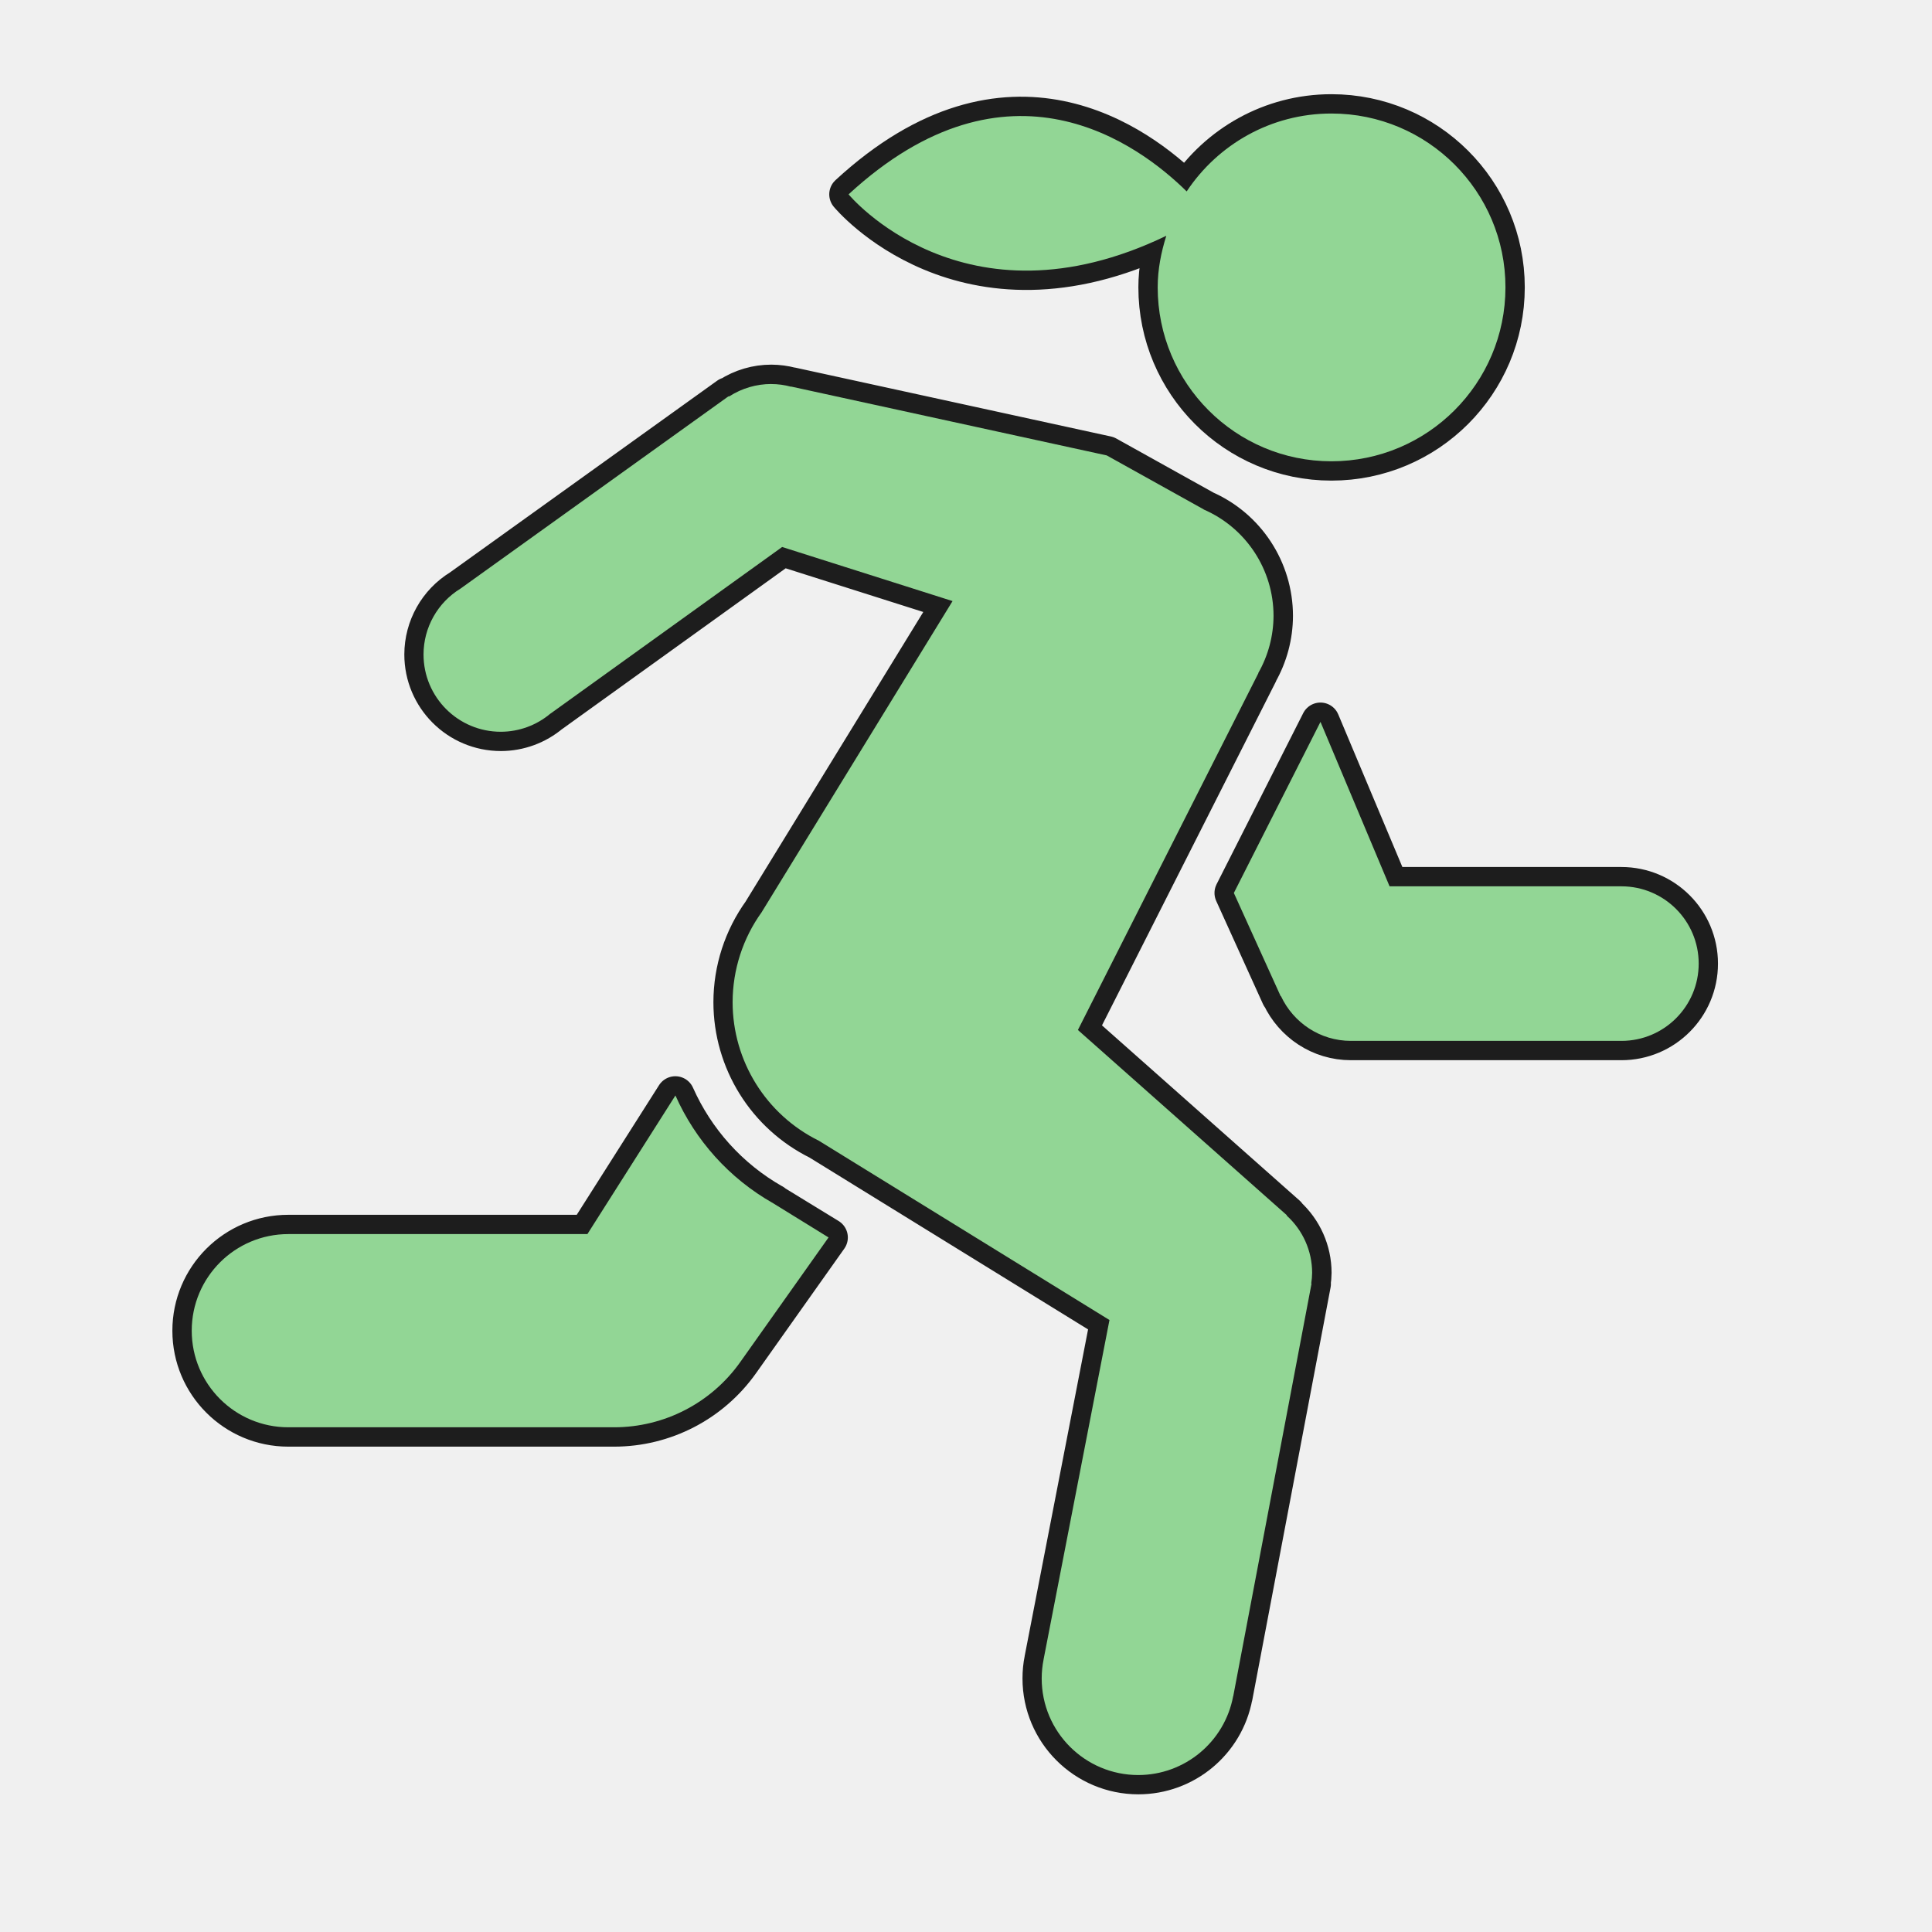
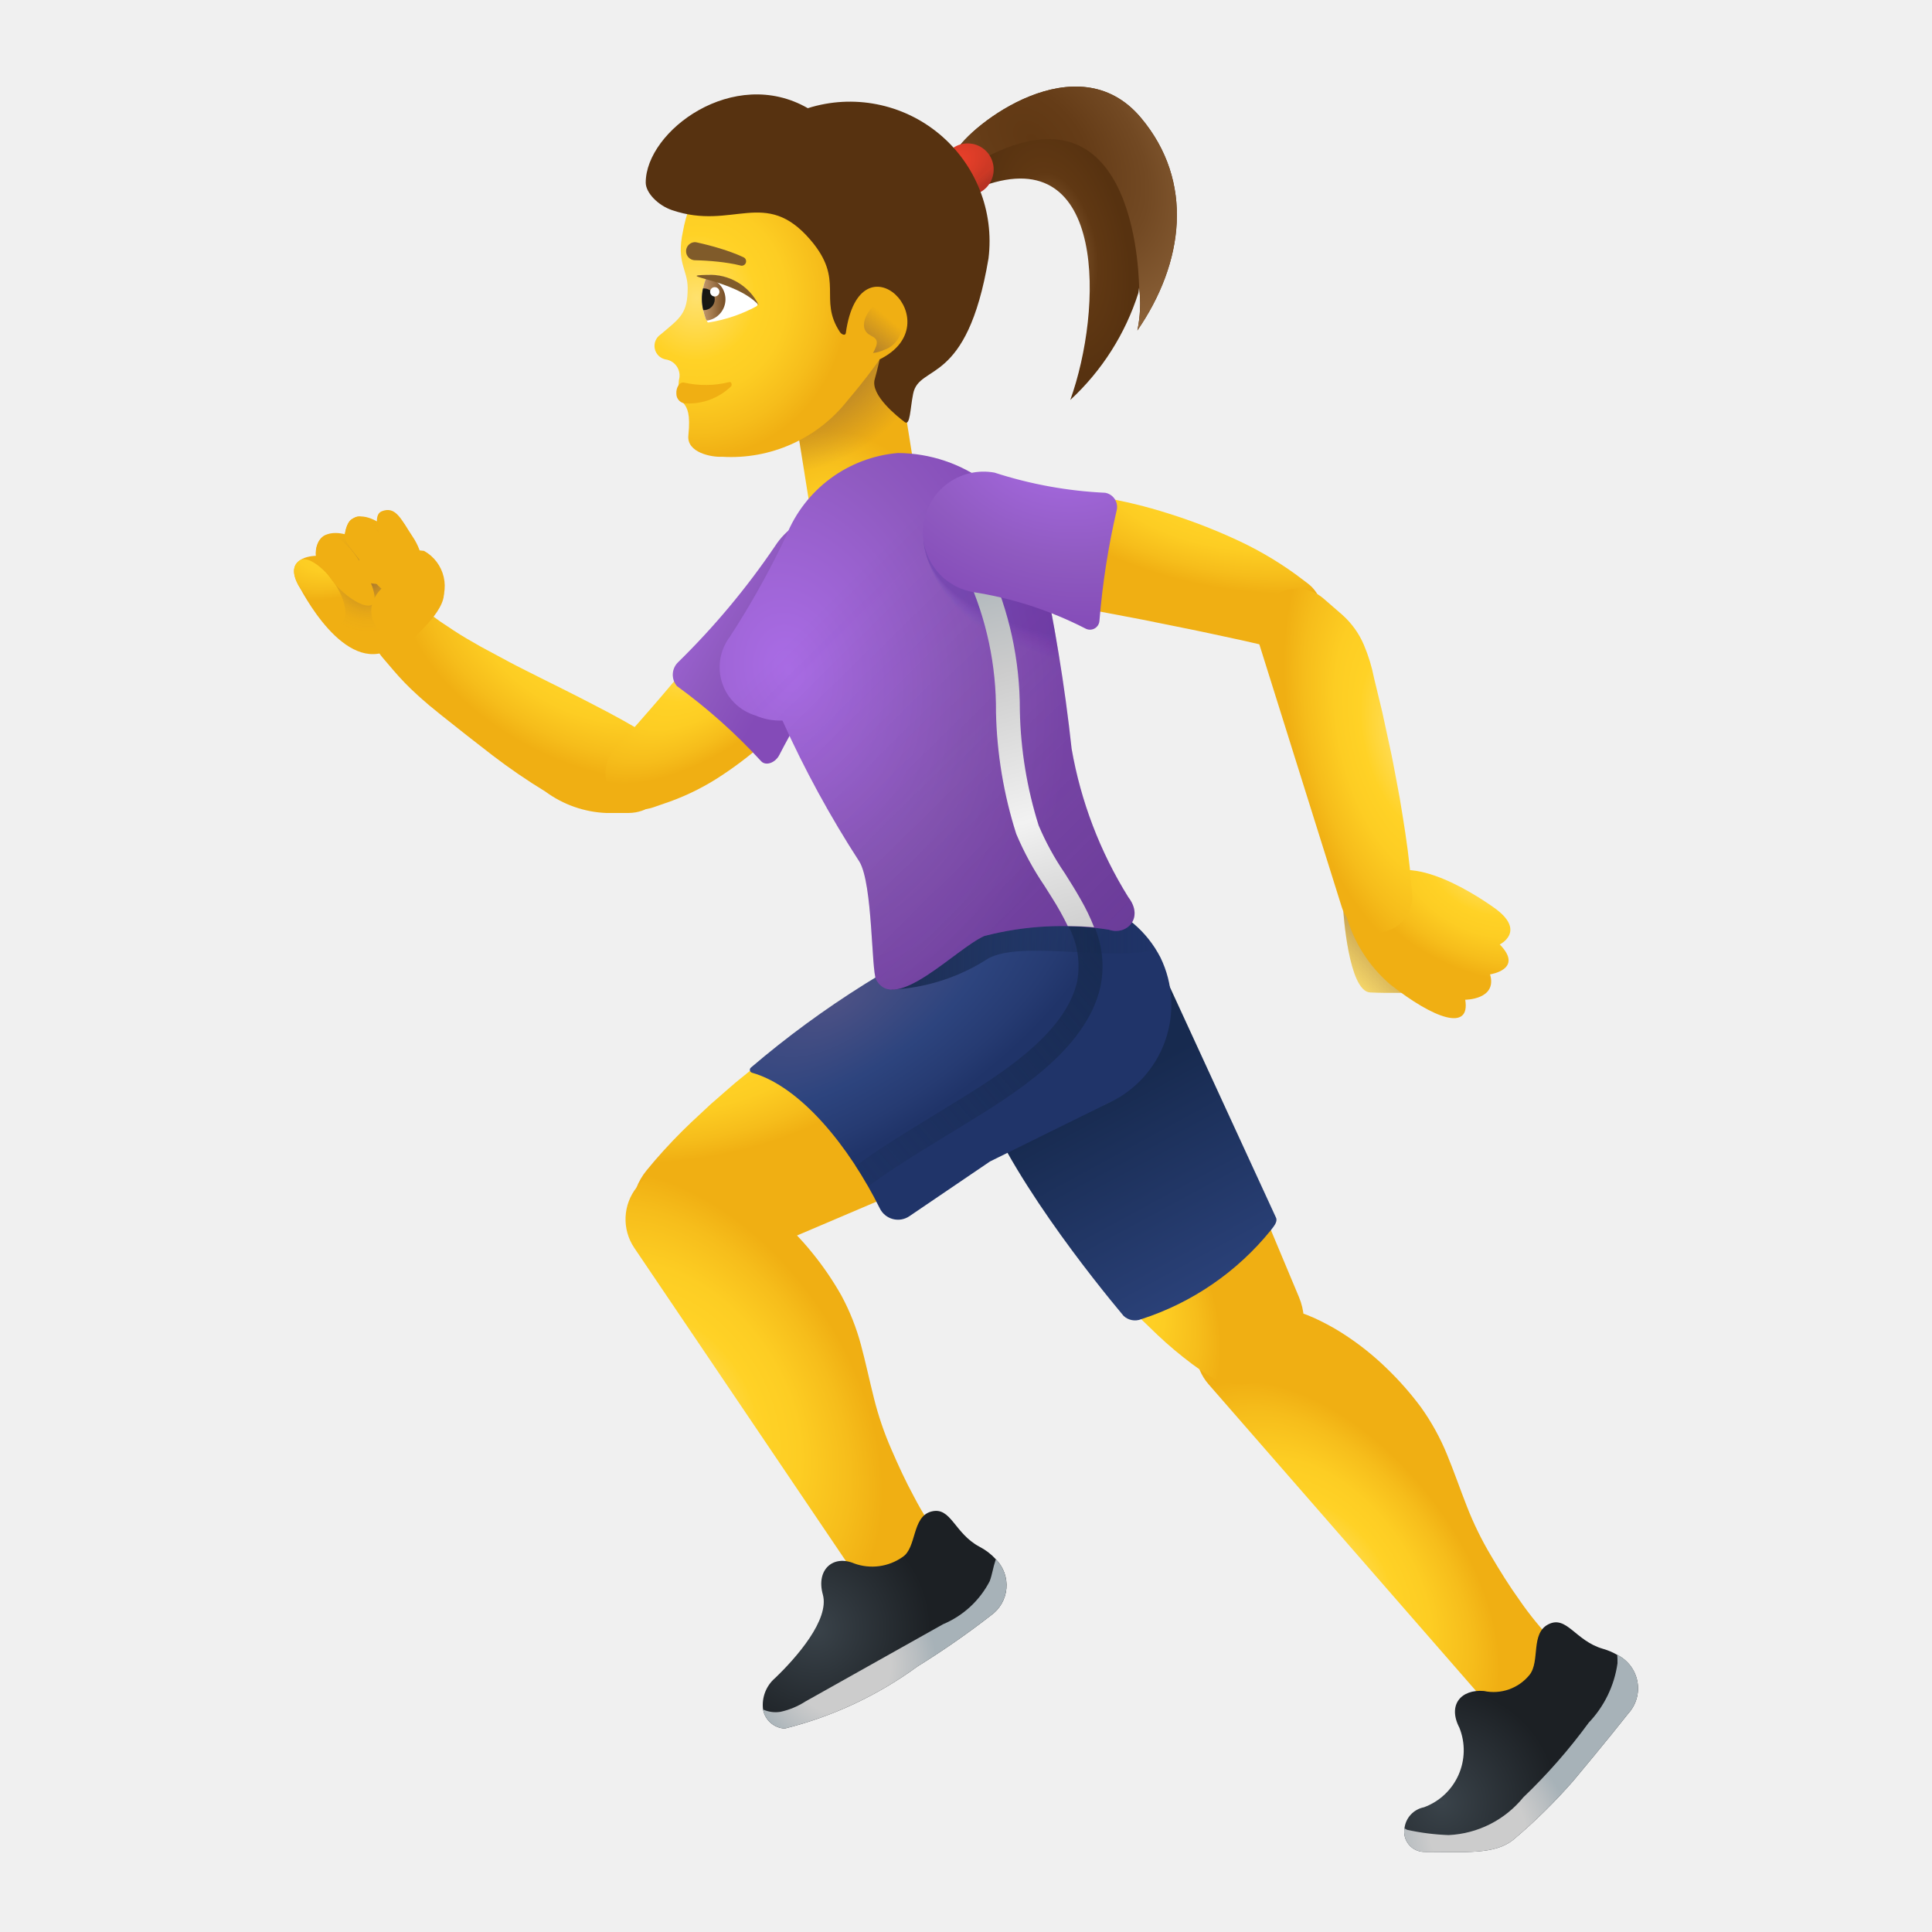
- <svg xmlns="http://www.w3.org/2000/svg" viewBox="0,0,256,256" width="50px" height="50px">
-   <g fill="none" fill-rule="nonzero" stroke="none" stroke-width="1" stroke-linecap="butt" stroke-linejoin="none" stroke-miterlimit="10" stroke-dasharray="" stroke-dashoffset="0" font-family="none" font-weight="none" font-size="none" text-anchor="none" style="mix-blend-mode: normal">
-     <path transform="scale(5.12,5.12)" d="M38.961,7.436c0,2.485 -2.015,4.502 -4.504,4.502c-2.484,0 -4.496,-2.017 -4.496,-4.502c0,-0.468 0.09,-0.91 0.223,-1.334c-5.252,2.532 -8.223,-1.072 -8.223,-1.072c4.138,-3.817 7.513,-1.295 8.75,-0.076c0.806,-1.213 2.181,-2.016 3.746,-2.016c2.489,0 4.504,2.015 4.504,4.498zM20.471,10.006l0.01,-0.002l8.164,1.781l2.508,1.396l0.002,0.004c1.097,0.475 1.806,1.557 1.807,2.752c-0.001,0.519 -0.137,1.029 -0.395,1.48l0.002,0.006l-4.67,9.232l5.402,4.789l0.006,0.018c0.415,0.378 0.653,0.913 0.654,1.475c-0.001,0.092 -0.009,0.184 -0.023,0.275l0.006,0.014l-2.025,10.672h-0.002c-0.222,1.182 -1.253,2.038 -2.455,2.039c-1.381,0 -2.5,-1.119 -2.5,-2.5c0,-0.165 0.016,-0.329 0.049,-0.49v-0.006c0.001,-0.006 0.003,-0.012 0.004,-0.018l1.701,-8.762l-7.523,-4.641c-1.365,-0.673 -2.229,-2.062 -2.23,-3.584c0.001,-0.84 0.266,-1.657 0.758,-2.338v-0.002l4.934,-8.041l-4.41,-1.4l-5.994,4.311v-0.002c-0.36,0.304 -0.816,0.472 -1.287,0.473c-1.105,0 -2,-0.895 -2,-2c0.001,-0.696 0.363,-1.342 0.957,-1.705l6.93,-4.973l0.029,-0.004c0.323,-0.208 0.7,-0.319 1.084,-0.318c0.172,0.001 0.343,0.024 0.51,0.068zM35.961,22.938h6c1.105,0 2,0.895 2,2c0,1.105 -0.895,2 -2,2h-7c-0.801,0 -1.489,-0.474 -1.809,-1.154l-0.012,-0.008l-1.209,-2.666l2.242,-4.428zM20.008,31.141c0.007,0.006 0.607,0.374 1.434,0.885l-2.285,3.225c-0.75,1.058 -1.967,1.688 -3.264,1.688h-8.432c-1.381,0 -2.5,-1.119 -2.5,-2.5c0,-1.381 1.119,-2.5 2.5,-2.5h7.74l2.277,-3.586c0.514,1.155 1.385,2.141 2.529,2.789z" id="strokeMainSVG" fill="#1d1d1d" stroke="#1d1d1d" stroke-linejoin="round" />
-     <g transform="scale(5.12,5.12)" fill="#92d695" stroke="none" stroke-linejoin="miter">
-       <path d="M34.457,2.938c-1.565,0 -2.94,0.802 -3.746,2.016c-1.237,-1.219 -4.612,-3.741 -8.75,0.076c0,0 2.971,3.604 8.223,1.072c-0.133,0.424 -0.223,0.866 -0.223,1.334c0,2.485 2.012,4.502 4.496,4.502c2.489,0 4.504,-2.017 4.504,-4.502c0,-2.483 -2.015,-4.498 -4.504,-4.498zM19.961,9.938c-0.384,-0 -0.761,0.11 -1.084,0.318l-0.029,0.004l-6.93,4.973c-0.594,0.363 -0.957,1.009 -0.957,1.705c0,1.105 0.895,2 2,2c0.471,-0.001 0.927,-0.168 1.287,-0.473v0.002l5.994,-4.311l4.41,1.4l-4.934,8.041v0.002c-0.492,0.68 -0.757,1.498 -0.758,2.338c0.001,1.522 0.866,2.911 2.23,3.584l7.523,4.641l-1.701,8.762c-0.001,0.006 -0.003,0.012 -0.004,0.018v0.006c-0.032,0.161 -0.049,0.326 -0.049,0.49c0,1.381 1.119,2.5 2.5,2.5c1.202,-0.001 2.233,-0.857 2.455,-2.039h0.002l2.025,-10.672l-0.006,-0.014c0.014,-0.091 0.022,-0.183 0.023,-0.275c-0.001,-0.562 -0.239,-1.097 -0.654,-1.475l-0.006,-0.018l-5.402,-4.789l4.67,-9.232l-0.002,-0.006c0.257,-0.451 0.393,-0.961 0.395,-1.48c-0,-1.195 -0.71,-2.276 -1.807,-2.752l-0.002,-0.004l-2.508,-1.396l-8.164,-1.781l-0.01,0.002c-0.166,-0.045 -0.338,-0.068 -0.51,-0.068zM34.174,18.682l-2.242,4.428l1.209,2.666l0.012,0.008c0.32,0.68 1.008,1.154 1.809,1.154h7c1.105,0 2,-0.895 2,-2c0,-1.105 -0.895,-2 -2,-2h-6zM17.479,28.352l-2.277,3.586h-7.74c-1.381,0 -2.5,1.119 -2.5,2.5c0,1.381 1.119,2.5 2.5,2.5h8.432c1.297,0 2.514,-0.629 3.264,-1.688l2.285,-3.225c-0.827,-0.511 -1.427,-0.879 -1.434,-0.885c-1.144,-0.648 -2.015,-1.634 -2.529,-2.789z" />
+ <svg xmlns="http://www.w3.org/2000/svg" xmlns:xlink="http://www.w3.org/1999/xlink" viewBox="0 0 48 48" width="256px" height="256px">
+   <defs>
+     <radialGradient id="6SQWEedlkmZBIUGwkrqy6w" cx="9.101" cy="13.35" r="2.353" xlink:href="#6SQWEedlkmZBIUGwkrqy6a" />
+     <radialGradient id="6SQWEedlkmZBIUGwkrqy6a" cx="33.016" cy="39.074" r="5.555" data-name="Новый образец градиента 1" gradientTransform="rotate(-128.483 37.073 30.666) scale(1 .56962)" gradientUnits="userSpaceOnUse">
+       <stop offset="0" stop-color="#ffe16e" />
+       <stop offset=".393" stop-color="#ffd226" />
+       <stop offset=".59" stop-color="#fdcd23" />
+       <stop offset=".836" stop-color="#f6bd1b" />
+       <stop offset=".999" stop-color="#f0af13" />
+     </radialGradient>
+     <radialGradient id="6SQWEedlkmZBIUGwkrqy6L" cx="19.597" cy="16.665" r="9.318" gradientTransform="matrix(-.22414 -.97456 .72829 -.1675 11.853 38.555)" xlink:href="#6SQWEedlkmZBIUGwkrqy6g" />
+     <radialGradient id="6SQWEedlkmZBIUGwkrqy6j" cx="17.332" cy="25.762" r="5.734" gradientTransform="matrix(.98187 -.18954 .099 .5128 -2.236 15.837)" xlink:href="#6SQWEedlkmZBIUGwkrqy6a" />
+     <radialGradient id="6SQWEedlkmZBIUGwkrqy6k" cx="20.834" cy="24.897" r="8.012" data-name="Безымянный градиент 32" gradientTransform="matrix(.84909 -.52824 .23434 .37667 -2.69 26.525)" gradientUnits="userSpaceOnUse">
+       <stop offset="0" stop-color="#4c5185" />
+       <stop offset=".526" stop-color="#2d447e" />
+       <stop offset=".828" stop-color="#263b72" />
+       <stop offset="1" stop-color="#203469" />
+     </radialGradient>
+     <radialGradient id="6SQWEedlkmZBIUGwkrqy6J" cx="19.317" cy="2.223" r="5.073" xlink:href="#6SQWEedlkmZBIUGwkrqy6e" />
+     <radialGradient id="6SQWEedlkmZBIUGwkrqy6b" cx="35.826" cy="44.793" r="2.879" gradientUnits="userSpaceOnUse">
+       <stop offset=".002" stop-color="#3a434a" />
+       <stop offset="1" stop-color="#1c2024" />
+     </radialGradient>
+     <radialGradient id="6SQWEedlkmZBIUGwkrqy6c" cx="36.718" cy="45.519" r="2.292" gradientUnits="userSpaceOnUse">
+       <stop offset=".516" stop-color="#ccc" />
+       <stop offset=".789" stop-color="#b9bec1" />
+       <stop offset=".992" stop-color="#a7b2b8" />
+     </radialGradient>
+     <radialGradient id="6SQWEedlkmZBIUGwkrqy6l" cx="16.92" cy="34.888" r="6.449" gradientTransform="matrix(-.55826 -.82967 .54297 -.36535 7.423 61.673)" xlink:href="#6SQWEedlkmZBIUGwkrqy6a" />
+     <radialGradient id="6SQWEedlkmZBIUGwkrqy6m" cx="20.25" cy="40.463" r="2.873" xlink:href="#6SQWEedlkmZBIUGwkrqy6b" />
+     <radialGradient id="6SQWEedlkmZBIUGwkrqy6n" cx="20.902" cy="41.368" r="2.378" xlink:href="#6SQWEedlkmZBIUGwkrqy6c" />
+     <radialGradient id="6SQWEedlkmZBIUGwkrqy6o" cx="14.452" cy="15.855" r="4.941" gradientTransform="matrix(.87619 .48197 -.29262 .53197 6.429 .455)" xlink:href="#6SQWEedlkmZBIUGwkrqy6a" />
+     <radialGradient id="6SQWEedlkmZBIUGwkrqy6p" cx="17.688" cy="16.136" r="4.507" gradientTransform="rotate(-39.309 28.94 12.117) scale(1 .50191)" xlink:href="#6SQWEedlkmZBIUGwkrqy6a" />
+     <radialGradient id="6SQWEedlkmZBIUGwkrqy6q" cx="30.485" cy="12.129" r="5.421" gradientTransform="matrix(.98316 .18277 -.0836 .4497 1.527 1.103)" xlink:href="#6SQWEedlkmZBIUGwkrqy6a" />
+     <radialGradient id="6SQWEedlkmZBIUGwkrqy6H" cx="-240.877" cy="-1075.564" r="1.24" gradientTransform="matrix(.85272 -.52237 .27906 .45554 529.057 368.32)" gradientUnits="userSpaceOnUse">
+       <stop offset=".002" stop-color="#f5432c" />
+       <stop offset="1" stop-color="#cf3925" />
+     </radialGradient>
+     <radialGradient id="6SQWEedlkmZBIUGwkrqy6G" cx="-744.454" cy="-1075.708" r="3.803" gradientTransform="matrix(-.54174 .76404 -1.09338 -.961 -1553.787 -461.468)" gradientUnits="userSpaceOnUse">
+       <stop offset="0" stop-color="#603813" />
+       <stop offset=".289" stop-color="#653c17" />
+       <stop offset=".615" stop-color="#724923" />
+       <stop offset=".957" stop-color="#895f36" />
+       <stop offset="1" stop-color="#8c6239" />
+     </radialGradient>
+     <radialGradient id="6SQWEedlkmZBIUGwkrqy6s" cx="36.862" cy="21.702" r="3.612" gradientTransform="rotate(26.009 21.46 18.145) scale(1 .67218)" xlink:href="#6SQWEedlkmZBIUGwkrqy6a" />
+     <radialGradient id="6SQWEedlkmZBIUGwkrqy6t" cx="35.02" cy="18.381" r="5.866" gradientTransform="matrix(-.2339 -.97226 .48015 -.11552 34.386 54.552)" xlink:href="#6SQWEedlkmZBIUGwkrqy6a" />
+     <radialGradient id="6SQWEedlkmZBIUGwkrqy6u" cx="7.691" cy="16.42" r="1.654" xlink:href="#6SQWEedlkmZBIUGwkrqy6a" />
+     <radialGradient id="6SQWEedlkmZBIUGwkrqy6v" cx="9.136" cy="14.355" r="1.34" data-name="Безымянный градиент 41" gradientUnits="userSpaceOnUse">
+       <stop offset="0" stop-color="#8c6239" stop-opacity=".9" />
+       <stop offset=".122" stop-color="#8c6239" stop-opacity=".686" />
+       <stop offset=".291" stop-color="#8c6239" stop-opacity=".44" />
+       <stop offset=".463" stop-color="#8c6239" stop-opacity=".247" />
+       <stop offset=".637" stop-color="#8c6239" stop-opacity=".109" />
+       <stop offset=".814" stop-color="#8c6239" stop-opacity=".027" />
+       <stop offset="1" stop-color="#8c6239" stop-opacity="0" />
+     </radialGradient>
+     <radialGradient id="6SQWEedlkmZBIUGwkrqy6h" cx="26.876" cy="31.4" r="4.774" gradientTransform="matrix(-.56169 -.82735 .46101 -.31298 27.497 63.463)" xlink:href="#6SQWEedlkmZBIUGwkrqy6a" />
+     <radialGradient id="6SQWEedlkmZBIUGwkrqy6x" cx="8.801" cy="13.204" r="2.643" gradientTransform="rotate(-23.29 23.007 10.276) scale(1 .55653)" xlink:href="#6SQWEedlkmZBIUGwkrqy6a" />
+     <radialGradient id="6SQWEedlkmZBIUGwkrqy6y" cx="7.977" cy="13.49" r="1.392" xlink:href="#6SQWEedlkmZBIUGwkrqy6a" />
+     <radialGradient id="6SQWEedlkmZBIUGwkrqy6z" cx="8.947" cy="13.654" r="1.145" xlink:href="#6SQWEedlkmZBIUGwkrqy6a" />
+     <radialGradient id="6SQWEedlkmZBIUGwkrqy6A" cx="20.656" cy="13.14" r="2.435" gradientUnits="userSpaceOnUse">
+       <stop offset="0" stop-color="#ffd226" />
+       <stop offset=".325" stop-color="#fdcd23" />
+       <stop offset=".73" stop-color="#f6bd1b" />
+       <stop offset=".999" stop-color="#f0af13" />
+     </radialGradient>
+     <radialGradient id="6SQWEedlkmZBIUGwkrqy6B" cx="20.335" cy="8.843" r="3.394" data-name="New Gradient Swatch 1" gradientTransform="matrix(.75386 -.65703 .48374 .55503 .728 17.296)" xlink:href="#6SQWEedlkmZBIUGwkrqy6d" />
+     <radialGradient id="6SQWEedlkmZBIUGwkrqy6C" cx="17.308" cy="7.4" r="3.988" gradientTransform="matrix(-.00024 -1 .9442 -.00023 10.325 24.71)" xlink:href="#6SQWEedlkmZBIUGwkrqy6a" />
+     <radialGradient id="6SQWEedlkmZBIUGwkrqy6e" cx="-744.507" cy="-1073.062" r="3.311" gradientTransform="matrix(.2301 .97314 -.50368 .11706 -342.897 856.191)" gradientUnits="userSpaceOnUse">
+       <stop offset="0" stop-color="#8c6239" />
+       <stop offset=".314" stop-color="#754c25" />
+       <stop offset=".554" stop-color="#603813" />
+       <stop offset="1" stop-color="#573210" />
+     </radialGradient>
+     <radialGradient id="6SQWEedlkmZBIUGwkrqy6F" cx="17.598" cy="7.436" r=".222" gradientUnits="userSpaceOnUse">
+       <stop offset="0" stop-color="#1c1911" />
+       <stop offset=".999" stop-color="#171714" />
+     </radialGradient>
+     <radialGradient id="6SQWEedlkmZBIUGwkrqy6O" cx="26.248" cy="10.999" r="6.332" gradientTransform="matrix(.96982 .24381 -.18023 .71691 2.775 -3.286)" xlink:href="#6SQWEedlkmZBIUGwkrqy6g" />
+     <linearGradient id="6SQWEedlkmZBIUGwkrqy6E" x1="17.437" x2="18.024" y1="7.435" y2="7.435" gradientUnits="userSpaceOnUse">
+       <stop offset="0" stop-color="#c69c6d" />
+       <stop offset="1" stop-color="#754c24" />
+     </linearGradient>
+     <linearGradient id="6SQWEedlkmZBIUGwkrqy6d" x1="35.131" x2="33.419" y1="22.775" y2="24.487" data-name="New Gradient Swatch 2" gradientUnits="userSpaceOnUse">
+       <stop offset="0" stop-color="#8c6239" stop-opacity=".9" />
+       <stop offset="1" stop-color="#8c6239" stop-opacity="0" />
+     </linearGradient>
+     <linearGradient id="6SQWEedlkmZBIUGwkrqy6r" x1="32.801" x2="33.877" y1="25.106" y2="24.029" data-name="Безымянный градиент 42" xlink:href="#6SQWEedlkmZBIUGwkrqy6a" />
+     <linearGradient id="6SQWEedlkmZBIUGwkrqy6I" x1="-240.346" x2="-240.661" y1="-1074.785" y2="-1075.456" gradientTransform="rotate(-14.21 4222.612 -1596.238)" gradientUnits="userSpaceOnUse">
+       <stop offset="0" stop-color="#851e1e" stop-opacity=".3" />
+       <stop offset=".073" stop-color="#5f1e1d" stop-opacity=".192" />
+       <stop offset=".184" stop-color="#3a1d1c" stop-opacity=".083" />
+       <stop offset=".317" stop-color="#241d1b" stop-opacity=".019" />
+       <stop offset=".533" stop-color="#1d1d1b" stop-opacity="0" />
+     </linearGradient>
+     <linearGradient id="6SQWEedlkmZBIUGwkrqy6f" x1="29.083" x2="18.889" y1="22.431" y2="30.887" data-name="Безымянный градиент 50" gradientUnits="userSpaceOnUse">
+       <stop offset="0" stop-color="#172a4f" />
+       <stop offset="1" stop-color="#172a4f" stop-opacity="0" />
+     </linearGradient>
+     <linearGradient id="6SQWEedlkmZBIUGwkrqy6D" x1="21.213" x2="22.081" y1="8.959" y2="7.915" xlink:href="#6SQWEedlkmZBIUGwkrqy6d" />
+     <linearGradient id="6SQWEedlkmZBIUGwkrqy6K" x1="21.5" x2="29.073" y1="23.442" y2="23.442" xlink:href="#6SQWEedlkmZBIUGwkrqy6f" />
+     <linearGradient id="6SQWEedlkmZBIUGwkrqy6i" x1="30.401" x2="27.345" y1="32.718" y2="27.087" data-name="Безымянный градиент 33" gradientUnits="userSpaceOnUse">
+       <stop offset="0" stop-color="#2d447e" />
+       <stop offset="1" stop-color="#172a4f" />
+     </linearGradient>
+     <linearGradient id="6SQWEedlkmZBIUGwkrqy6M" x1="29.021" x2="20.251" y1="24.093" y2="15.218" data-name="Безымянный градиент 16" gradientUnits="userSpaceOnUse">
+       <stop offset="0" stop-color="#251047" stop-opacity=".3" />
+       <stop offset=".392" stop-color="#211632" stop-opacity=".159" />
+       <stop offset="1" stop-color="#1d1d1b" stop-opacity="0" />
+     </linearGradient>
+     <linearGradient id="6SQWEedlkmZBIUGwkrqy6N" x1="26.665" x2="23.985" y1="23.48" y2="13.915" data-name="Безымянный градиент 54" gradientUnits="userSpaceOnUse">
+       <stop offset="0" stop-color="#ccc" />
+       <stop offset=".183" stop-color="#dfdfdf" />
+       <stop offset=".328" stop-color="#f2f2f2" />
+       <stop offset=".706" stop-color="#ccc" />
+       <stop offset=".87" stop-color="#b9bec1" />
+       <stop offset=".992" stop-color="#a7b2b8" />
+     </linearGradient>
+     <linearGradient id="6SQWEedlkmZBIUGwkrqy6g" x1="16.305" x2="20.058" y1="13.709" y2="15.802" data-name="Безымянный градиент 55" gradientUnits="userSpaceOnUse">
+       <stop offset=".002" stop-color="#aa6ce6" />
+       <stop offset=".621" stop-color="#8f5ac0" />
+       <stop offset=".977" stop-color="#844bb8" />
+     </linearGradient>
+   </defs>
+   <path fill="url(#6SQWEedlkmZBIUGwkrqy6a)" d="M32.13,32.554a3.947,3.947,0,0,1,.684.268,5.608,5.608,0,0,1,.599.342,6.901,6.901,0,0,1,1.034.827,7.776,7.776,0,0,1,.861.978,5.802,5.802,0,0,1,.643,1.168c.175.424.327.867.496,1.296a8.156,8.156,0,0,0,.593,1.212c.224.381.456.754.711,1.109a8.163,8.163,0,0,0,.823,1.011,1.128,1.128,0,1,1-1.607,1.582q-.023-.023-.044-.047l-.047-.054-6.851-7.856A1.274,1.274,0,0,1,31.324,32.325Z" />
+   <path fill="url(#6SQWEedlkmZBIUGwkrqy6h)" d="M28.864,24.089,32.273,32.227a1.565,1.565,0,0,1-2.356,1.877l-.287-.206a9.87,9.87,0,0,1-.874-.734l-.403-.389-.385-.4a20.337,20.337,0,0,1-1.409-1.682c-.22-.29-.435-.582-.639-.882l-.309-.448c-.101-.151-.196-.305-.294-.458A14.514,14.514,0,0,1,24.272,26.992l-.346-.791a2.685,2.685,0,0,1,4.921-2.15Z" />
+   <path fill="url(#6SQWEedlkmZBIUGwkrqy6i)" d="M28.354,32.775a6.848,6.848,0,0,0,3.222-2.213c.067-.089.172-.205.127-.307l-2.838-6.167-.016-.038a2.685,2.685,0,0,0-3.625-1.345,2.727,2.727,0,0,0-1.27,3.554l.32.732c.655,2.035,2.942,4.867,3.641,5.702A.416.416,0,0,0,28.354,32.775Z" />
+   <path fill="url(#6SQWEedlkmZBIUGwkrqy6j)" d="M27.395,27.461,17.885,31.512a1.565,1.565,0,0,1-1.816-2.44l.195-.233a13.116,13.116,0,0,1,.914-.959l.478-.445.489-.427c.162-.144.333-.274.499-.411.168-.135.332-.274.504-.402q.254-.197.513-.387c.171-.129.346-.251.522-.373.351-.243.696-.496,1.056-.725l.535-.35c.18-.115.363-.223.545-.335a20.033,20.033,0,0,1,2.259-1.208l.674-.297a2.694,2.694,0,0,1,2.176,4.928Z" />
+   <path fill="url(#6SQWEedlkmZBIUGwkrqy6k)" d="M28.832,23.79A2.778,2.778,0,0,0,25.19,22.546l-.612.27a23.847,23.847,0,0,0-5.92,3.706.074.074,0,0,0,.024.129c1.209.341,2.413,1.832,3.178,3.373a.503.503,0,0,0,.734.192L24.591,28.86l.008-.005c.117-.06,2.926-1.443,2.932-1.446A2.688,2.688,0,0,0,28.832,23.79Z" />
+   <path fill="url(#6SQWEedlkmZBIUGwkrqy6f)" d="M27.337,24.528c-.362,1.567-2.141,2.656-3.44,3.451l-.202.123c-.117.072-.235.144-.352.216-.49.3-.997.61-1.473.942q-.158.11-.302.217c-.098-.172-.202-.343-.311-.509.088-.064.179-.128.274-.195.491-.343,1.006-.657,1.503-.962.117-.071.234-.142.351-.215l.203-.125c1.21-.74,2.866-1.754,3.172-3.078a2.09,2.09,0,0,0-.218-1.387c.249.002.476.013.654.03A2.5,2.5,0,0,1,27.337,24.528Z" />
+   <path fill="url(#6SQWEedlkmZBIUGwkrqy6b)" d="M40.454,42.572c-.508.646-1.368,1.675-1.368,1.675A13.612,13.612,0,0,1,37.598,45.708c-.465.374-1.172.302-2.22.302a.502.502,0,0,1-.484-.588.604.604,0,0,1,.484-.521,1.508,1.508,0,0,0,.881-1.974c-.299-.574.042-.961.607-.915A1.149,1.149,0,0,0,38.002,41.61c.267-.337.018-1.031.47-1.256.453-.227.667.413,1.352.61a1.536,1.536,0,0,1,.356.151A.928.928,0,0,1,40.454,42.572Z" />
+   <path fill="url(#6SQWEedlkmZBIUGwkrqy6c)" d="M40.454,42.572c-.508.646-1.368,1.675-1.368,1.675A13.612,13.612,0,0,1,37.598,45.708c-.465.374-1.172.302-2.22.302a.502.502,0,0,1-.484-.588.289.289,0,0,0,.065.039,5.665,5.665,0,0,0,1.034.131,2.544,2.544,0,0,0,1.854-.938,13.974,13.974,0,0,0,1.624-1.854,2.679,2.679,0,0,0,.715-1.475,2.077,2.077,0,0,0-.006-.211A.928.928,0,0,1,40.454,42.572Z" />
+   <path fill="url(#6SQWEedlkmZBIUGwkrqy6l)" d="M18.072,29.439a3.887,3.887,0,0,1,.642.343,5.515,5.515,0,0,1,.548.407,6.75,6.75,0,0,1,.916.935,7.587,7.587,0,0,1,.726,1.063,5.673,5.673,0,0,1,.486,1.225c.118.438.213.892.325,1.334a7.984,7.984,0,0,0,.431,1.263c.173.401.355.796.561,1.175a7.966,7.966,0,0,0,.684,1.091,1.128,1.128,0,0,1-1.788,1.375q-.02-.026-.038-.053l-.04-.06-5.766-8.533a1.272,1.272,0,0,1,1.534-1.89Z" />
+   <path fill="url(#6SQWEedlkmZBIUGwkrqy6m)" d="M24.62,40.134a20.695,20.695,0,0,1-1.825,1.268,9.509,9.509,0,0,1-3.3,1.544.579.579,0,0,1-.537-.474.882.882,0,0,1,.302-.784c.528-.506,1.356-1.451,1.183-2.073-.174-.624.262-.994.783-.77a1.31,1.31,0,0,0,1.194-.159c.361-.229.23-1.005.72-1.133.49-.127.567.542,1.197.876a1.445,1.445,0,0,1,.406.312A.917.917,0,0,1,24.62,40.134Z" />
+   <path fill="url(#6SQWEedlkmZBIUGwkrqy6n)" d="M24.62,40.134a20.695,20.695,0,0,1-1.825,1.268,9.509,9.509,0,0,1-3.3,1.544.579.579,0,0,1-.537-.474.757.757,0,0,0,.431.058,1.883,1.883,0,0,0,.619-.256q1.711-.961,3.423-1.921a2.309,2.309,0,0,0,1.158-1.069c.062-.165.084-.342.141-.509.004-.011.008-.023.013-.033A.917.917,0,0,1,24.62,40.134Z" />
+   <g>
+     <path fill="url(#6SQWEedlkmZBIUGwkrqy6o)" d="M15.073,20.199a2.74,2.74,0,0,1-1.524-.533,14.993,14.993,0,0,1-1.314-.9c-.424-.325-.843-.657-1.262-.99l-.312-.254c-.101-.09-.205-.174-.304-.268a6.337,6.337,0,0,1-.575-.592l-.282-.33A.797.797,0,0,1,10.618,15.202c.103.086.213.16.32.24l.331.22c.221.146.451.277.681.407l.699.376c.233.125.472.241.708.361.474.237.949.471,1.418.717.471.242.936.495,1.384.777a1.027,1.027,0,0,1-.537,1.898Z" />
+     <path fill="url(#6SQWEedlkmZBIUGwkrqy6p)" d="M20.757,16.117a4.967,4.967,0,0,1-.728,1.234,7.961,7.961,0,0,1-.951,1.022,9.215,9.215,0,0,1-1.112.869,6.025,6.025,0,0,1-1.32.672l-.415.144a.895.895,0,0,1-.957-1.447L15.743,18.093l.46-.526c.306-.351.603-.71.905-1.065.296-.36.594-.72.886-1.084l.435-.549.426-.558a1.238,1.238,0,0,1,2.139,1.199Z" />
+     <path fill="url(#6SQWEedlkmZBIUGwkrqy6q)" d="M25.595,12.243a7.406,7.406,0,0,1,1.752.107,12.15,12.15,0,0,1,1.677.406,13.911,13.911,0,0,1,1.623.621,8.753,8.753,0,0,1,1.553.899l.292.22a.911.911,0,0,1-.752,1.615l-.841-.193-.844-.182c-.563-.121-1.128-.229-1.692-.345-.566-.108-1.132-.216-1.699-.319l-.852-.149-.855-.136a1.262,1.262,0,0,1,.103-2.505Z" />
+     <path fill="url(#6SQWEedlkmZBIUGwkrqy6r)" d="M33.374,22.629s.126,2.003.666,2.028,1.111,0,1.111,0Z" />
+     <path fill="url(#6SQWEedlkmZBIUGwkrqy6d)" d="M33.374,22.629s.126,2.003.666,2.028,1.111,0,1.111,0Z" />
+     <path fill="url(#6SQWEedlkmZBIUGwkrqy6s)" d="M33.436,22.703a3.508,3.508,0,0,0,1.1,1.752c1.095.864,2.001,1.18,1.867.383,0,0,.802,0,.617-.63,0,0,.849-.123.241-.743,0,0,.638-.311-.071-.862,0,0-1.924-1.461-2.829-.831C33.612,22.293,33.503,22.379,33.436,22.703Z" />
+     <path fill="url(#6SQWEedlkmZBIUGwkrqy6t)" d="M33.352,15.278a2.108,2.108,0,0,1,.532.741,4.188,4.188,0,0,1,.254.828l.204.844.184.85c.064.282.115.569.169.854l.08.429.071.432c.094.575.175,1.155.221,1.745l.016.204a.894.894,0,0,1-1.745.338L31.264,15.932a1.006,1.006,0,0,1,1.618-1.062Z" />
+     <path fill="url(#6SQWEedlkmZBIUGwkrqy6u)" d="M10.681,15.24c.058-.481-.633-3.289-1.294-2.273,0,0-.717-.458-.819.306,0,0-.754-.224-.717.536,0,0-.756-.001-.487.624,0,0,.994,2.104,2.135,1.786C10.319,15.989,10.648,15.512,10.681,15.24Z" />
+     <path fill="url(#6SQWEedlkmZBIUGwkrqy6v)" d="M10.681,15.24c.058-.481-.633-3.289-1.294-2.273,0,0-.717-.458-.819.306,0,0-.754-.224-.717.536,0,0-.756-.001-.487.624,0,0,.994,2.104,2.135,1.786C10.319,15.989,10.648,15.512,10.681,15.24Z" />
+     <path fill="url(#6SQWEedlkmZBIUGwkrqy6w)" d="M9.992,14.34c-.369.062-.945.527-.716,1.093s.995.41.995.41.934-.78.728-1.231C10.928,14.457,10.161,14.312,9.992,14.34Z" />
+     <path fill="url(#6SQWEedlkmZBIUGwkrqy6x)" d="M8.309,14.487c.283.421.357.867.166.995s-.479-.125-.762-.546c-.098-.147-.249-.288-.314-.418-.176-.35-.076-.511.049-.595.135-.091.37.035.594.246A1.864,1.864,0,0,1,8.309,14.487Z" />
+     <path fill="url(#6SQWEedlkmZBIUGwkrqy6y)" d="M9.526,13.408c.283.421.365,1.141.174,1.269s-.502-.366-.785-.787c-.136-.202-.381-.442-.348-.617.069-.362.16-.365.242-.412C9.009,12.745,9.244,12.987,9.526,13.408Z" />
+     <path fill="url(#6SQWEedlkmZBIUGwkrqy6y)" d="M8.888,13.877c.283.421.546,1.016.355,1.145s-.765-.258-1.048-.679c-.105-.156-.282-.294-.326-.444a.548.548,0,0,1,.166-.577C8.227,13.192,8.606,13.456,8.888,13.877Z" />
+     <path fill="url(#6SQWEedlkmZBIUGwkrqy6z)" d="M10.25,13.33c.283.421.31.873.119,1.002s-.441-.211-.724-.632-.379-.908-.166-.995C9.835,12.558,9.967,12.909,10.25,13.33Z" />
+     <path fill="url(#6SQWEedlkmZBIUGwkrqy6w)" d="M10.536,13.687s-1.628-.219-1.68.403c-.058.692,1.29.319,1.29.319s.114,1.096.723.725A1.0 1,0,0,0,10.536,13.687Z" />
+   </g>
+   <g>
+     <path fill="url(#6SQWEedlkmZBIUGwkrqy6A)" d="M22.805,12.209l.001-0-.709-4.448-2.679.425.709,4.448.001-0a1.355,1.355,0,0,0,2.676-.424Z" />
+     <path fill="url(#6SQWEedlkmZBIUGwkrqy6B)" d="M22.805,12.209l.001-0-.709-4.448-2.679.425.709,4.448.001-0a1.355,1.355,0,0,0,2.676-.424Z" />
+     <path fill="url(#6SQWEedlkmZBIUGwkrqy6C)" d="M20.597,3.01a3.337,3.337,0,0,0-3.63,2.742c-.169.785.118.935.118,1.406,0,.632-.185.742-.674,1.153a.342.342,0,0,0,.121.618.404.404,0,0,1,.336.513c-.095.803.345.302.234,1.378-.044.425.578.543.836.528A3.681,3.681,0,0,0,21.054,9.954c.487-.571.801-1.025.801-1.025,1.577,0,1.903-1.831,1.903-2.402C23.758,4.381,22.629,3.01,20.597,3.01Z" />
+     <path fill="#805b2a" d="M18.392,6.595c-.086-.022-.184-.041-.278-.056-.095-.016-.191-.028-.286-.038q-.288-.03-.577-.036a.225.225,0,0,1,.01-.449.251.251,0,0,1,.044.005q.299.065.591.154c.097.03.194.062.29.098.097.036.188.072.287.119a.11.11,0,0,1-.075.206Z" />
+     <path fill="#f0af13" d="M18.162,9.601c.036-.039.006-.122-.04-.109a2.425,2.425,0,0,1-1.125.014c-.116-.023-.204.127-.193.277h0a.24.24,0,0,0,.254.241A1.516,1.516,0,0,0,18.162,9.601Z" />
+     <path fill="url(#6SQWEedlkmZBIUGwkrqy6D)" d="M22.398,7.965a.55.55,0,0,0-.482-.434.396.396,0,0,0-.309.177c-.127.169-.236.452-.019.601.067.046.159.071.189.152.032.087-.045.231-.086.309a.889.889,0,0,0,.283-.08A.648.648,0,0,0,22.398,7.965Z" />
+     <path fill="#fff" d="M18.789,7.613a3.743,3.743,0,0,1-1.172.397c-.049.008-.035-.01-.055-.044a.32.32,0,0,1-.032-.052,1.88,1.88,0,0,1-.06-.208,1.186,1.186,0,0,1-.006-.537,1.818,1.818,0,0,1,.079-.264c.009-.024.019-.049.03-.074a1.397,1.397,0,0,1,1.241.693A.064.064,0,0,1,18.789,7.613Z" />
+     <path fill="url(#6SQWEedlkmZBIUGwkrqy6E)" d="M18.024,7.436a.533.533,0,0,1-.461.529.138.138,0,0,1-.032-.052,1.88,1.88,0,0,1-.06-.208,1.186,1.186,0,0,1-.006-.537,1.818,1.818,0,0,1,.079-.264A.535.535,0,0,1,18.024,7.436Z" />
+     <path fill="url(#6SQWEedlkmZBIUGwkrqy6F)" d="M17.758,7.436a.269.269,0,0,1-.27.269l-.017-.001a1.186,1.186,0,0,1-.006-.537.118.118,0,0,1,.024-.002A.27.27,0,0,1,17.758,7.436Z" />
+     <circle cx="17.758" cy="7.25" r=".116" fill="#fff" />
+     <path fill="#805b2a" d="M18.851,7.581a1.346,1.346,0,0,0-1.277-.752C16.682,6.849,18.264,6.935,18.851,7.581Z" />
+     <g>
+       <path fill="url(#6SQWEedlkmZBIUGwkrqy6e)" d="M28.258,8.21A3.277,3.277,0,0,0,28.302,7.141l-.019.136a6.169,6.169,0,0,1-1.692,2.66c.807-2.245.91-6.412-2.149-5.323a.441.441,0,0,1-.105.039l-.002.002-0-.001a.498.498,0,0,1-.392-.073.604.604,0,0,1-.199-.222.632.632,0,0,1-.011-.58c.379-.686,3.031-2.729,4.609-.858C29.679,4.508,29.415,6.529,28.258,8.21Z" />
+       <path fill="url(#6SQWEedlkmZBIUGwkrqy6G)" d="M28.258,8.21A3.277,3.277,0,0,0,28.302,7.141c-.018-.703-.253-5.691-4.56-2.783a.632.632,0,0,1-.011-.58c.379-.686,3.031-2.729,4.609-.858C29.679,4.508,29.415,6.529,28.258,8.21Z" />
+       <path fill="url(#6SQWEedlkmZBIUGwkrqy6H)" d="M24.163,3.575a.643.643,0,0,0-.398.05l-0-0-.002.001a.65.65,0,0,0-.102.06l-.311.184a.65.65,0,0,0-.135.08l-.001.001 0.0 0a.646.646,0,0,0,.618,1.119l.002.004.024-.014a.65.65,0,0,0,.135-.078l.357-.205.001-0.0.003-.002,0-0a.647.647,0,0,0-.191-1.201Z" />
+       <path fill="url(#6SQWEedlkmZBIUGwkrqy6I)" d="M24.163,3.575a.643.643,0,0,0-.398.05l-0-0-.002.001a.65.65,0,0,0-.102.06l-.311.184a.65.65,0,0,0-.135.08l-.001.001 0.0 0a.646.646,0,0,0,.618,1.119l.002.004.024-.014a.65.65,0,0,0,.135-.078l.357-.205.001-0.0.003-.002,0-0a.647.647,0,0,0-.191-1.201Z" />
+       <path fill="url(#6SQWEedlkmZBIUGwkrqy6J)" d="M16.697,5.221c1.515.516,2.314-.573,3.438.739.865,1.01.186,1.46.733,2.29.041.062.135.099.146.025.351-2.522,2.657-.245.841.653,0,0-.054.252-.123.495-.112.392.566.928.745,1.063.138.104.133-.325.21-.704.154-.76,1.333-.162,1.872-3.361A3.468,3.468,0,0,0,20.07,2.688c-1.84-1.06-4.027.564-4.027,1.849C16.043,4.791,16.349,5.103,16.697,5.221Z" />
    </g>
  </g>
+   <path fill="url(#6SQWEedlkmZBIUGwkrqy6g)" d="M18.912,18.914c.117.123.353.038.452-.16a16.281,16.281,0,0,1,2.206-3.253,1.822,1.822,0,0,0,.137-2.518h0a1.822,1.822,0,0,0-2.452.586,18.808,18.808,0,0,1-2.403,2.879.433.433,0,0,0-.033.598A14.044,14.044,0,0,1,18.912,18.914Z" />
+   <path fill="url(#6SQWEedlkmZBIUGwkrqy6K)" d="M28.727,23.596c-1.178.288-3.34-.232-4.17.214a4.834,4.834,0,0,1-2.411.777l.54-.891a10.947,10.947,0,0,1,1.888-.879l.613-.27A2.799,2.799,0,0,1,28.727,23.596Z" />
+   <path fill="url(#6SQWEedlkmZBIUGwkrqy6L)" d="M28.031,22.288a10.325,10.325,0,0,1-1.407-3.686,43.311,43.311,0,0,0-.775-4.709,3.724,3.724,0,0,0-3.541-2.638,3.291,3.291,0,0,0-2.777,2.062l0-0-.001.002c-.043.083-.084.169-.125.257a21.028,21.028,0,0,1-1.271,2.243,1.253,1.253,0,0,0,.635,1.957,1.538,1.538,0,0,0,.671.126,26.164,26.164,0,0,0,1.912,3.506c.332.549.295,2.702.415,2.928.46.868,1.976-.763,2.687-1.081a7.654,7.654,0,0,1,3.09-.159C27.981,23.254,28.436,22.814,28.031,22.288Z" />
+   <path fill="url(#6SQWEedlkmZBIUGwkrqy6M)" d="M28.031,22.288a10.325,10.325,0,0,1-1.407-3.686,43.311,43.311,0,0,0-.775-4.709,3.724,3.724,0,0,0-3.541-2.638,3.291,3.291,0,0,0-2.777,2.062l0-0-.001.002c-.043.083-.084.169-.125.257a21.028,21.028,0,0,1-1.271,2.243,1.253,1.253,0,0,0,.635,1.957,1.538,1.538,0,0,0,.671.126,26.164,26.164,0,0,0,1.912,3.506c.332.549.295,2.702.415,2.928.46.868,1.976-.763,2.687-1.081a7.654,7.654,0,0,1,3.09-.159C27.981,23.254,28.436,22.814,28.031,22.288Z" />
+   <g>
+     <path fill="#3f1980" d="M26.353,16.593c-2.431-.752-3.111-1.981-3.321-2.743l-.001-.004a3.014,3.014,0,0,1-.085-.446l3.003.926c.097.434.185.912.266,1.396C26.264,16.01,26.31,16.304,26.353,16.593Z" opacity=".002" />
+     <path fill="#3f1980" d="M26.345,16.544c-2.419-.74-3.103-1.943-3.313-2.694l-.001-.004a2.775,2.775,0,0,1-.085-.446l3.003.925c.091.408.174.856.249,1.31C26.251,15.934,26.3,16.241,26.345,16.544Z" opacity=".004" />
+     <path fill="#3f1980" d="M26.338,16.495c-2.406-.727-3.094-1.904-3.305-2.645l-.001-.004a2.569,2.569,0,0,1-.085-.446l3.003.924c.085.381.163.799.233,1.223C26.238,15.858,26.289,16.178,26.338,16.495Z" opacity=".005" />
+     <path fill="#3f1980" d="M26.33,16.446c-2.394-.715-3.086-1.866-3.298-2.596l-.001-.004a2.391,2.391,0,0,1-.085-.446l3.003.923c.079.354.151.743.216,1.137C26.224,15.781,26.279,16.115,26.33,16.446Z" opacity=".007" />
+     <path fill="#3f1980" d="M26.322,16.397c-2.382-.702-3.078-1.828-3.29-2.547l-.001-.004a2.239,2.239,0,0,1-.085-.446l3.002.922c.073.327.14.686.2,1.05C26.211,15.705,26.269,16.052,26.322,16.397Z" opacity=".009" />
+     <path fill="#3f1980" d="M26.315,16.348c-2.369-.69-3.069-1.79-3.283-2.498l-.001-.004a2.103,2.103,0,0,1-.085-.446l3.002.922c.067.3.128.63.184.964C26.198,15.628,26.259,15.989,26.315,16.348Z" opacity=".011" />
+     <path fill="#3f1980" d="M26.307,16.299c-2.357-.677-3.061-1.752-3.275-2.449l-.001-.004a1.983,1.983,0,0,1-.085-.446l3.002.921c.061.273.117.573.167.877C26.185,15.552,26.248,15.926,26.307,16.299Z" opacity=".012" />
+     <path fill="#3f1980" d="M26.3,16.25c-2.345-.665-3.052-1.714-3.267-2.4l-.001-.004a1.877,1.877,0,0,1-.085-.446l3.002.92c.055.246.105.517.151.791C26.171,15.476,26.238,15.863,26.3,16.25Z" opacity=".014" />
+     <path fill="#3f1980" d="M26.292,16.201c-2.332-.652-3.044-1.676-3.26-2.351l-.001-.004a1.781,1.781,0,0,1-.085-.446l3.002.919c.049.219.094.46.134.705C26.158,15.399,26.228,15.8,26.292,16.201Z" opacity=".016" />
+     <path fill="#3f1980" d="M26.284,16.152c-2.32-.639-3.036-1.638-3.252-2.302l-.001-.004a1.695,1.695,0,0,1-.085-.446l3.002.919c.043.192.082.404.118.618C26.145,15.323,26.218,15.737,26.284,16.152Z" opacity=".018" />
+     <path fill="#3f1980" d="M26.277,16.103c-2.307-.627-3.027-1.6-3.244-2.253l-.001-.004a1.617,1.617,0,0,1-.085-.446l3.002.918c.037.165.071.347.101.532C26.132,15.246,26.207,15.674,26.277,16.103Z" opacity=".019" />
+     <path fill="#3f1980" d="M26.269,16.054c-2.295-.614-3.019-1.562-3.237-2.204l-.001-.004a1.546,1.546,0,0,1-.085-.446l3.001.917c.031.138.06.291.085.445C26.118,15.17,26.197,15.611,26.269,16.054Z" opacity=".021" />
+     <path fill="#3f1980" d="M26.262,16.005c-2.283-.602-3.011-1.523-3.229-2.155l-.001-.004a1.481,1.481,0,0,1-.085-.446l3.001.916c.025.111.048.234.068.359C26.105,15.094,26.187,15.548,26.262,16.005Z" opacity=".023" />
+     <path fill="#3f1980" d="M26.254,15.956c-2.27-.589-3.002-1.485-3.222-2.106l-.001-.004a1.421,1.421,0,0,1-.085-.446l3.001.916c.019.084.037.178.052.272C26.092,15.017,26.177,15.485,26.254,15.956Z" opacity=".025" />
+     <path fill="#3f1980" d="M26.246,15.907c-2.258-.577-2.994-1.447-3.214-2.057l-.001-.004a1.366,1.366,0,0,1-.085-.446l3.001.915c.013.057.025.121.035.186C26.079,14.941,26.166,15.422,26.246,15.907Z" opacity=".026" />
+     <path fill="#3f1980" d="M26.239,15.858c-2.246-.564-2.985-1.409-3.206-2.008l-.001-.004a1.315,1.315,0,0,1-.085-.446l3.001.914c.007.03.014.065.019.099C26.065,14.864,26.156,15.359,26.239,15.858Z" opacity=".028" />
+     <path fill="#3f1980" d="M26.231,15.809c-2.233-.552-2.977-1.371-3.199-1.959l-.001-.004a1.268,1.268,0,0,1-.085-.446l3.001.913.002.013C26.052,14.788,26.146,15.296,26.231,15.809Z" opacity=".03" />
+   </g>
+   <path fill="url(#6SQWEedlkmZBIUGwkrqy6N)" d="M27.183,23.038c-.178-.017-.404-.027-.654-.03a6.938,6.938,0,0,0-.391-.701c-.06-.097-.122-.196-.185-.294a7.434,7.434,0,0,1-.705-1.296,10.715,10.715,0,0,1-.503-3.021,8.004,8.004,0,0,0-.709-3.359l.52-.286a8.576,8.576,0,0,1,.782,3.604,10.185,10.185,0,0,0,.467,2.854,6.754,6.754,0,0,0,.65,1.187c.13.206.266.421.39.642A5.066,5.066,0,0,1,27.183,23.038Z" />
+   <path fill="url(#6SQWEedlkmZBIUGwkrqy6O)" d="M27.315,15.43a.236.236,0,0,1-.347.186,9.197,9.197,0,0,0-2.8-.907,1.508,1.508,0,0,1-1.213-1.753h0A1.508,1.508,0,0,1,24.708,11.742a10.488,10.488,0,0,0,2.752.501.358.358,0,0,1,.288.416A18.792,18.792,0,0,0,27.315,15.43Z" />
</svg>
